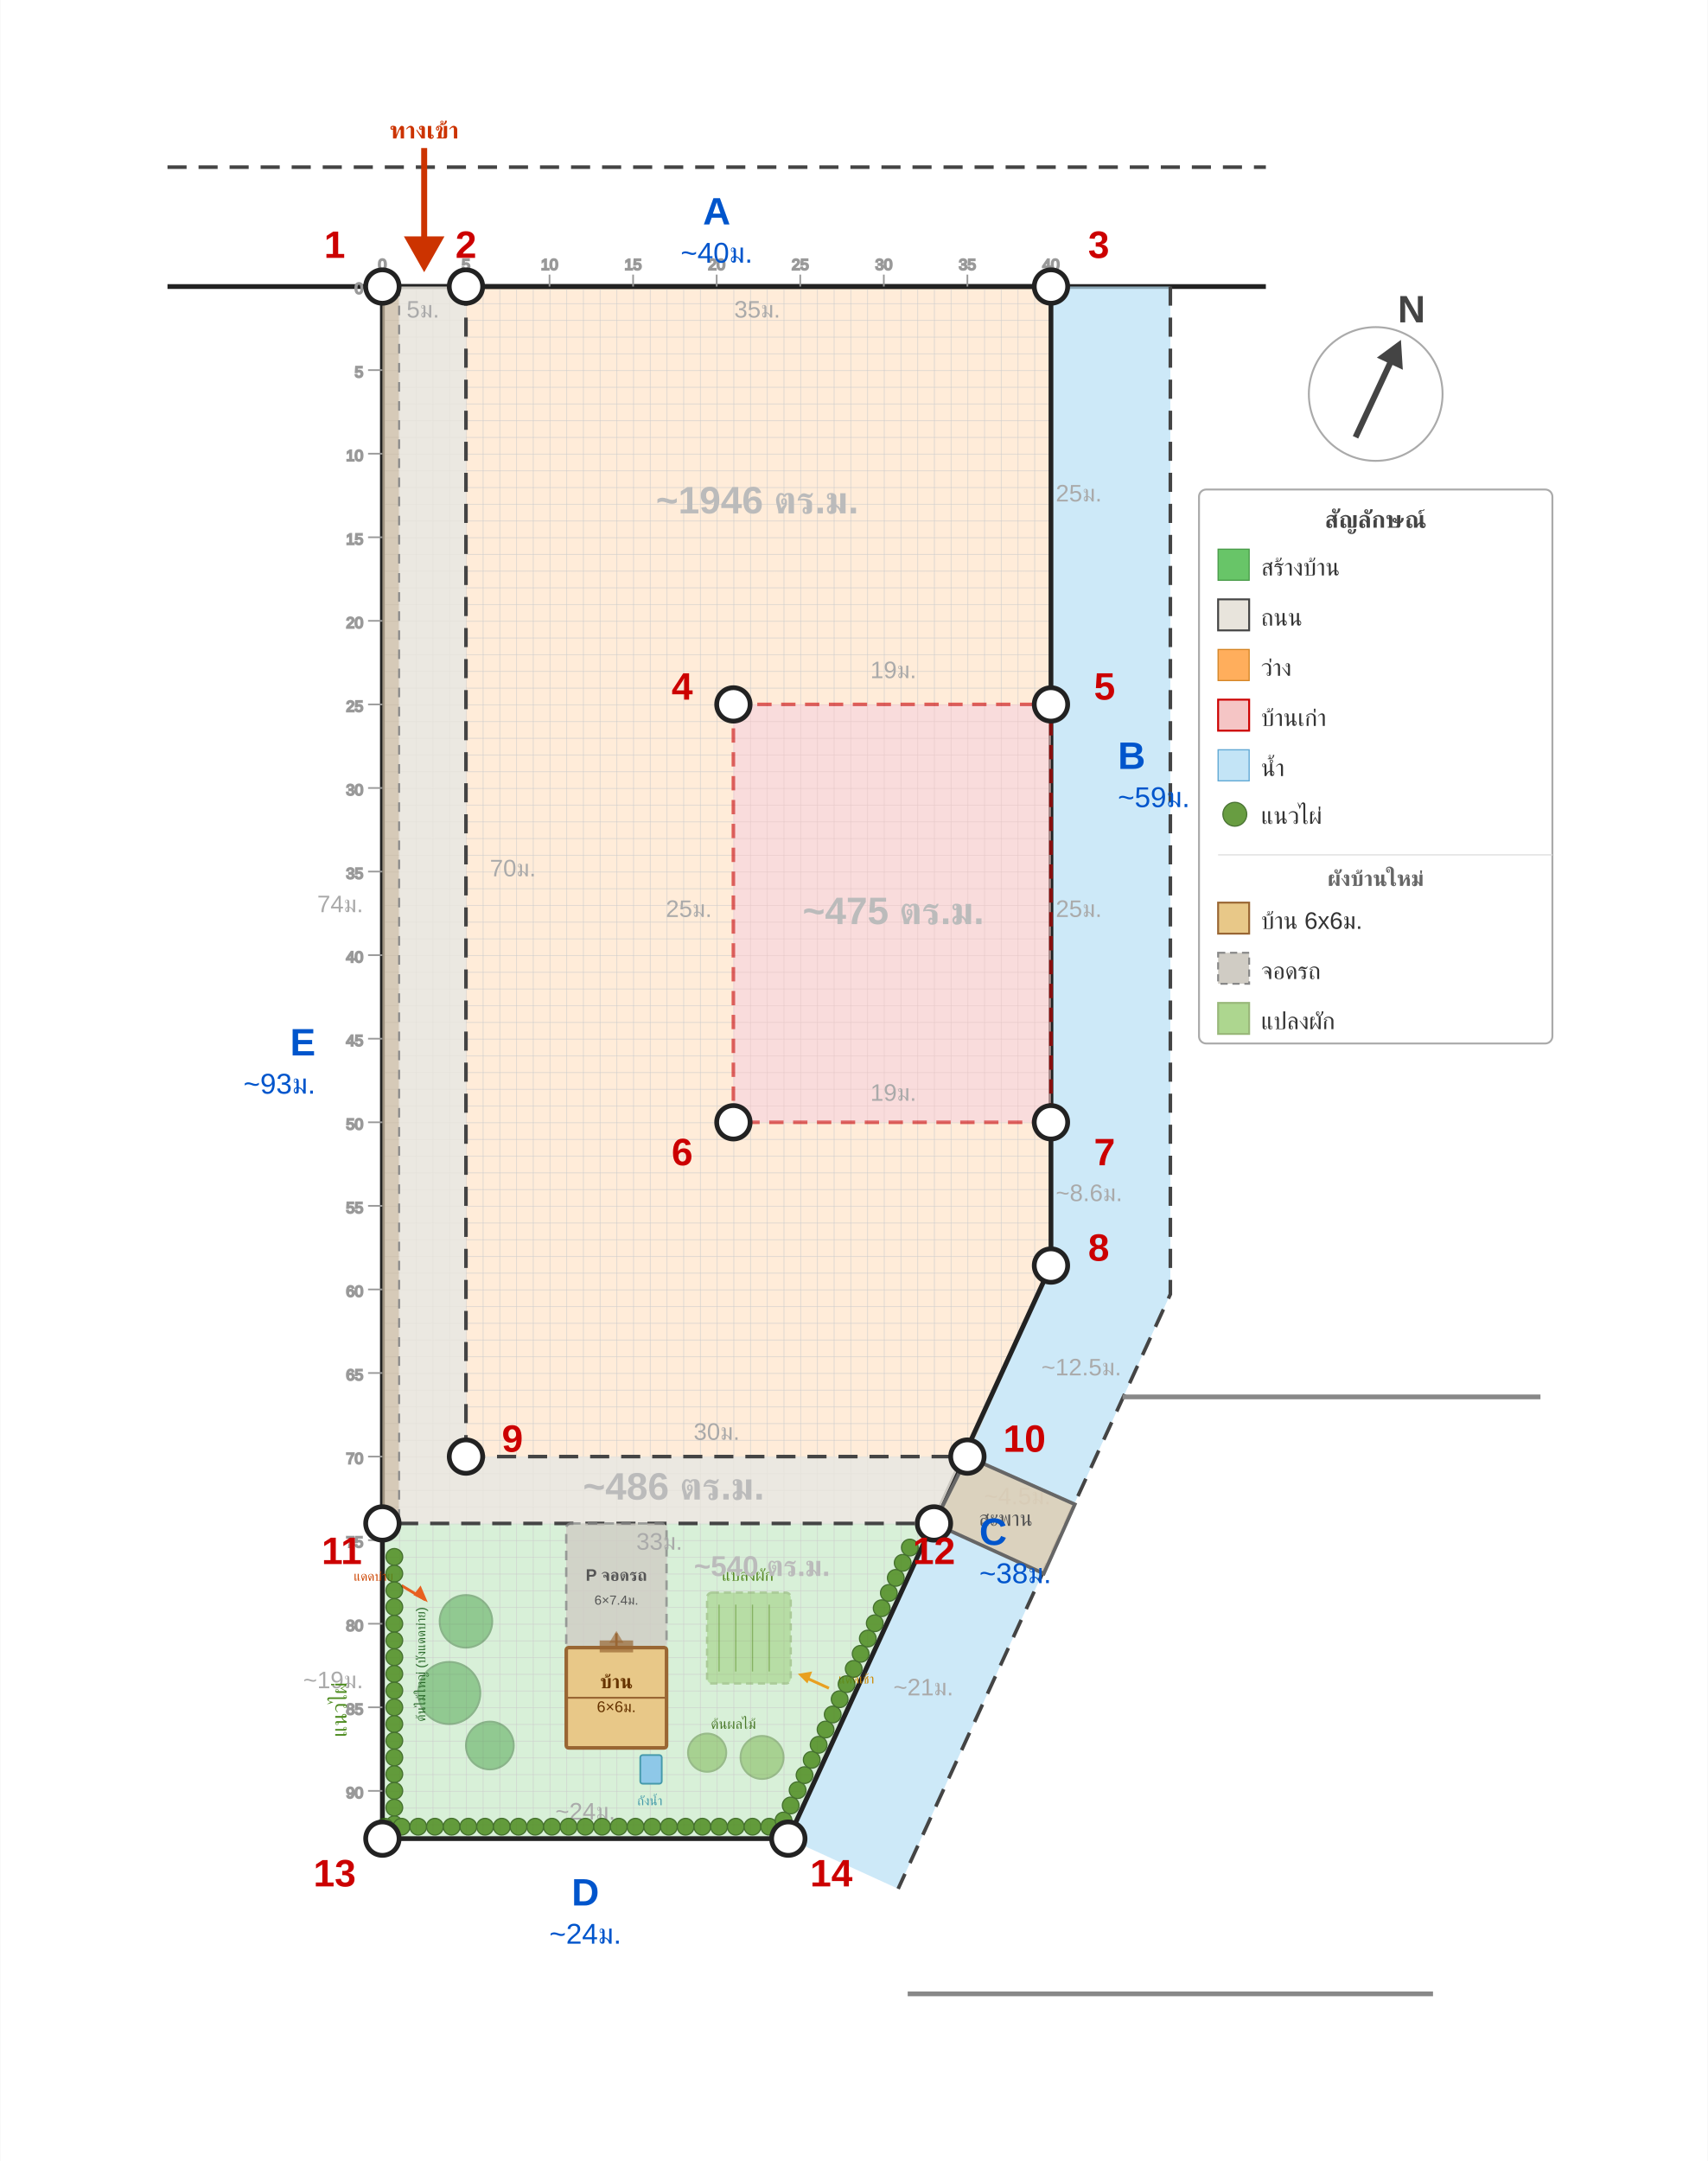
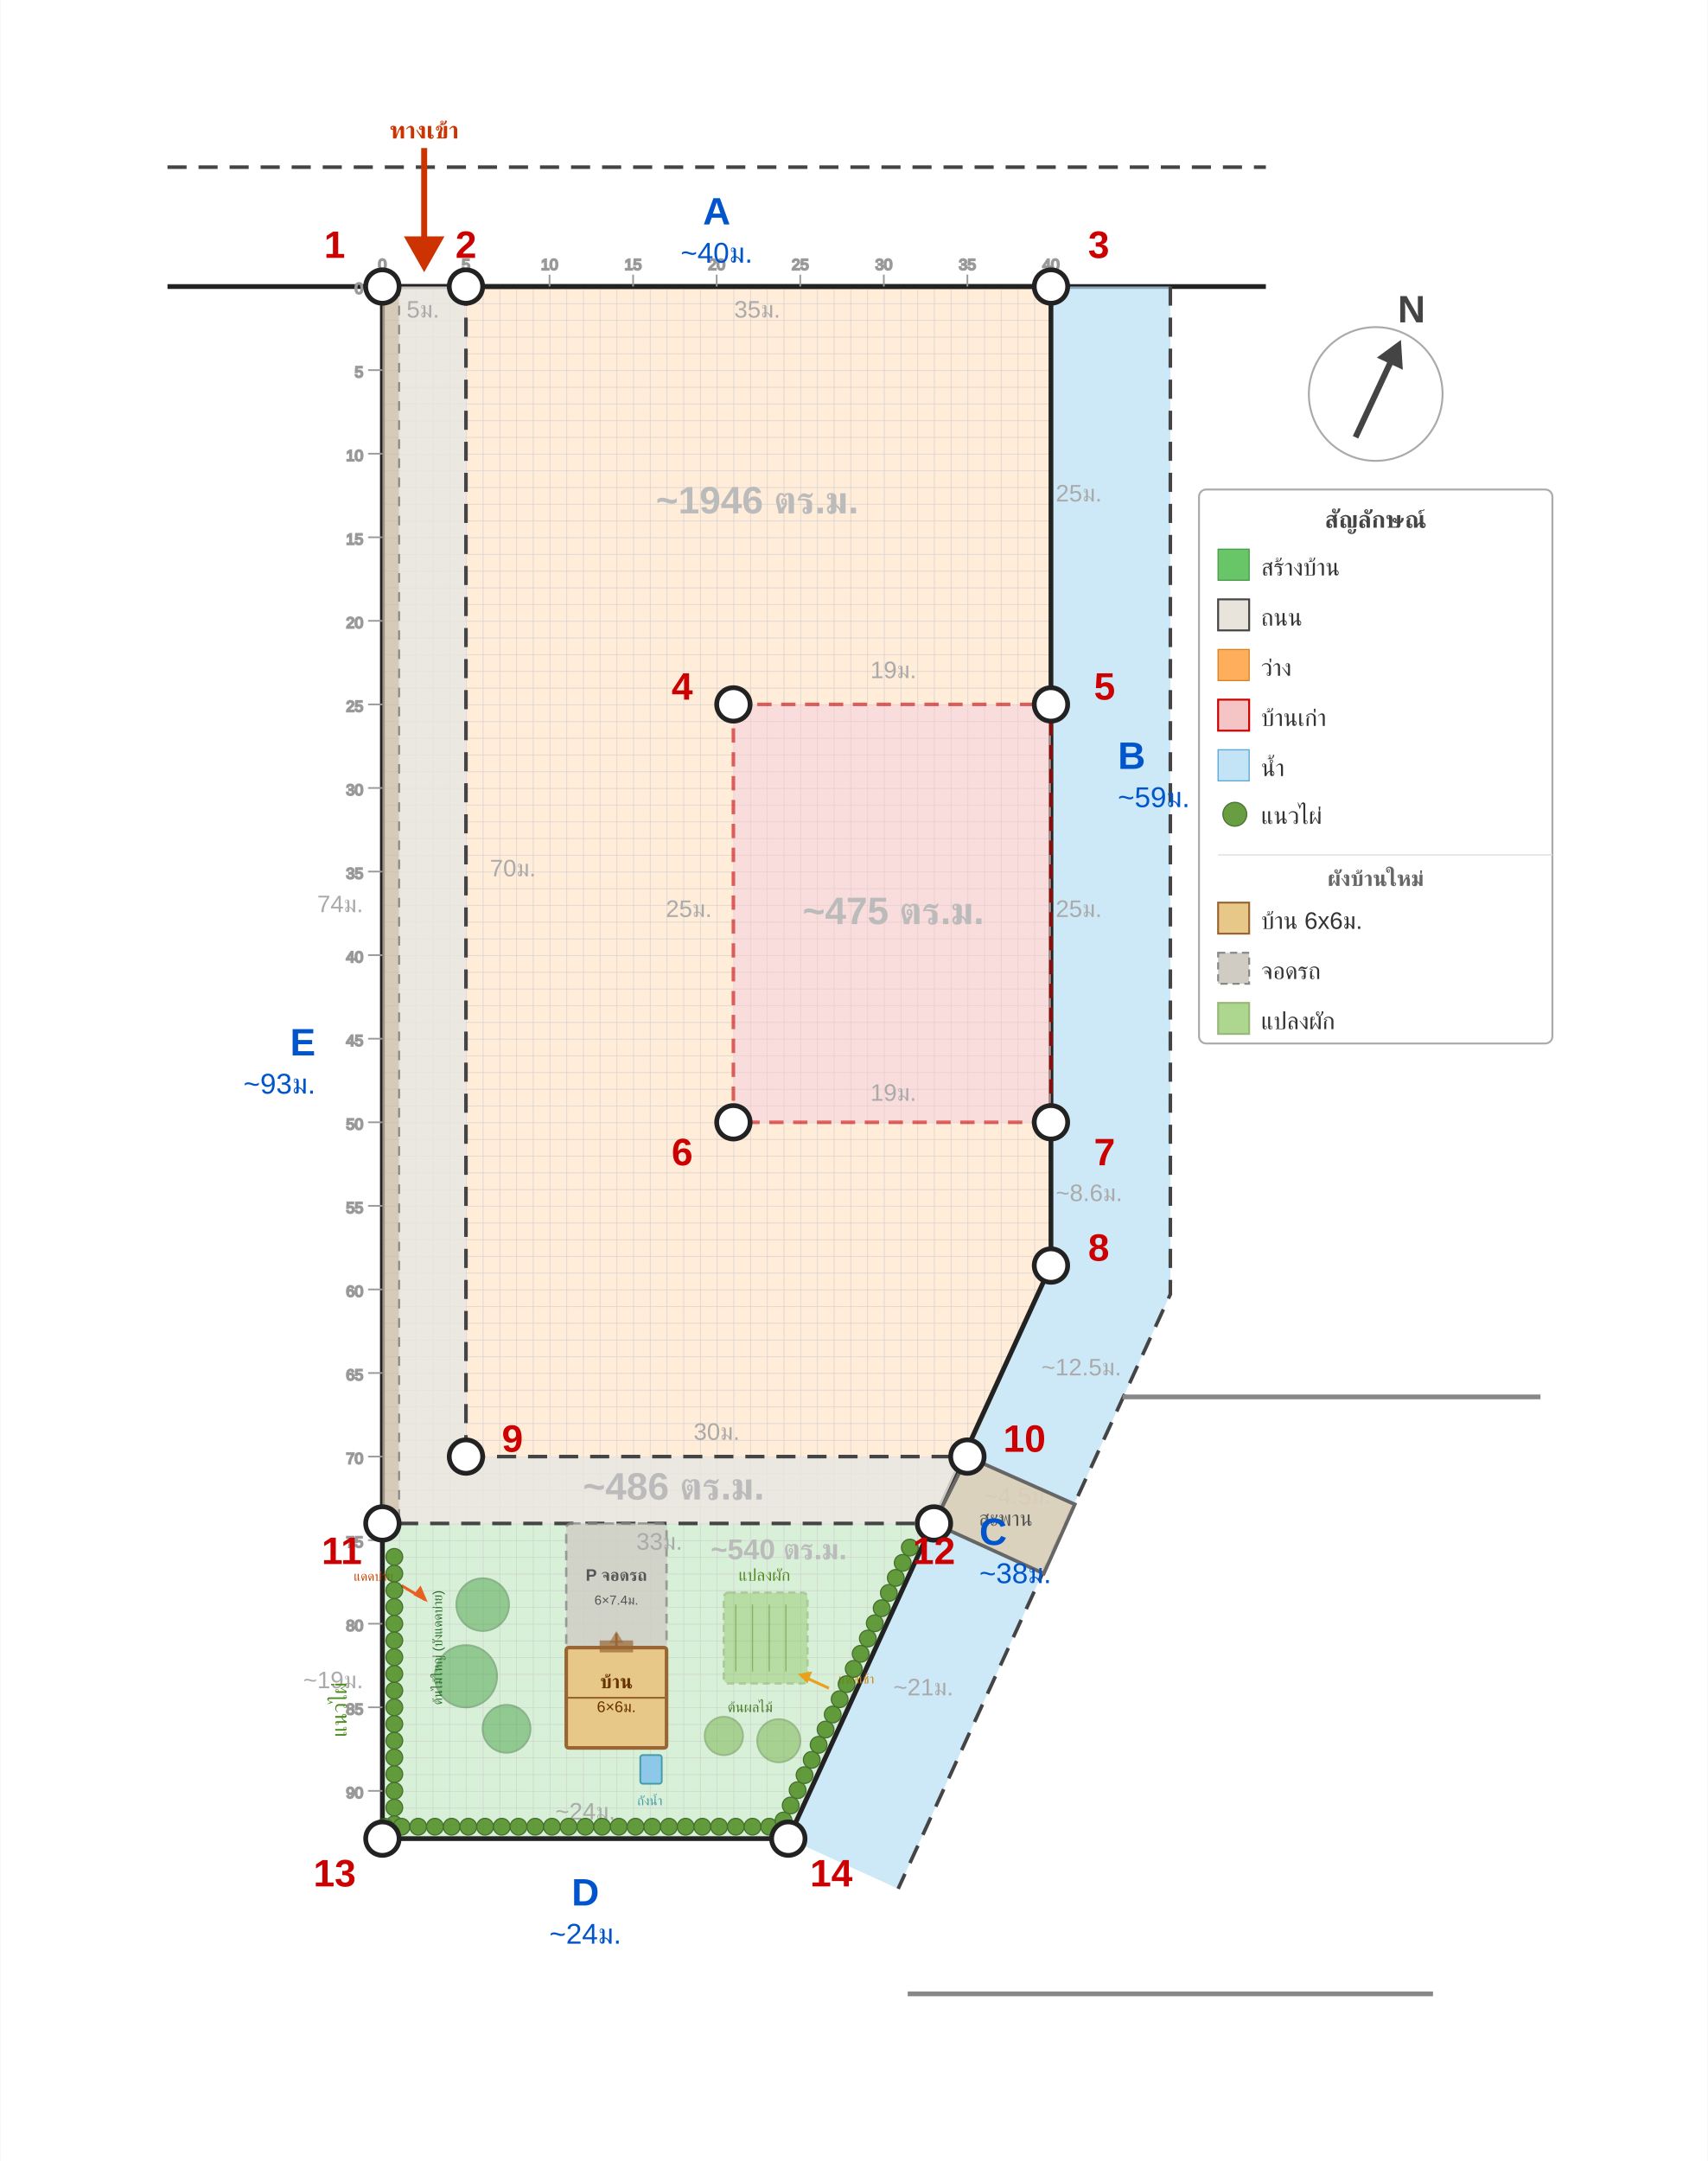
<svg xmlns="http://www.w3.org/2000/svg" viewBox="-10 10 715 905" width="1610" height="2037">
  <rect x="-10" y="10" width="715" height="905" fill="white" />
  <defs>
    <pattern id="grid1m" x="150" y="130" width="7" height="7" patternUnits="userSpaceOnUse">
      <line x1="0" y1="0" x2="7" y2="0" stroke="#ccc" stroke-width="0.4" />
      <line x1="0" y1="0" x2="0" y2="7" stroke="#ccc" stroke-width="0.4" />
    </pattern>
  </defs>
  <line x1="60" y1="80" x2="520" y2="80" stroke="#444" stroke-width="1.5" stroke-dasharray="8,5" />
  <line x1="60" y1="130" x2="520" y2="130" stroke="#222" stroke-width="2" />
  <polygon points="430,130 480,130 480,552 366,801 320,780 430,540" fill="#b8dff5" stroke="none" opacity="0.7" />
  <polyline points="480,130 480,552 366,801" fill="none" stroke="#444" stroke-width="1.5" stroke-dasharray="8,5" />
  <polygon points="150,648 381,648 320,780 150,780" fill="#4dbb4d" opacity="0.22" stroke="none" />
  <polygon points="185,130 430,130 430,305 297,305 297,480 430,480 430,540 395,620 185,620" fill="#ffa040" opacity="0.20" stroke="none" />
  <polygon points="150,130 430,130 430,540 320,780 150,780" fill="url(#grid1m)" stroke="none" />
  <polygon points="       150,130       430,130       430,540       320,780       150,780     " fill="none" stroke="#222" stroke-width="2" stroke-linejoin="round" />
  <g stroke="#999" stroke-width="0.7" fill="#999" font-family="Arial" font-size="6.5" text-anchor="middle">
    <line x1="150" y1="125" x2="150" y2="130" />
    <text x="150" y="123">0</text>
    <line x1="185" y1="125" x2="185" y2="130" />
    <text x="185" y="123">5</text>
    <line x1="220" y1="125" x2="220" y2="130" />
    <text x="220" y="123">10</text>
    <line x1="255" y1="125" x2="255" y2="130" />
    <text x="255" y="123">15</text>
    <line x1="290" y1="125" x2="290" y2="130" />
    <text x="290" y="123">20</text>
    <line x1="325" y1="125" x2="325" y2="130" />
    <text x="325" y="123">25</text>
    <line x1="360" y1="125" x2="360" y2="130" />
    <text x="360" y="123">30</text>
    <line x1="395" y1="125" x2="395" y2="130" />
    <text x="395" y="123">35</text>
    <line x1="430" y1="125" x2="430" y2="130" />
    <text x="430" y="123">40</text>
  </g>
  <g stroke="#999" stroke-width="0.7" fill="#999" font-family="Arial" font-size="6.5" text-anchor="end">
    <line x1="144" y1="130" x2="150" y2="130" />
    <text x="142" y="133">0</text>
    <line x1="144" y1="165" x2="150" y2="165" />
    <text x="142" y="168">5</text>
    <line x1="144" y1="200" x2="150" y2="200" />
    <text x="142" y="203">10</text>
    <line x1="144" y1="235" x2="150" y2="235" />
    <text x="142" y="238">15</text>
    <line x1="144" y1="270" x2="150" y2="270" />
    <text x="142" y="273">20</text>
    <line x1="144" y1="305" x2="150" y2="305" />
    <text x="142" y="308">25</text>
    <line x1="144" y1="340" x2="150" y2="340" />
    <text x="142" y="343">30</text>
    <line x1="144" y1="375" x2="150" y2="375" />
    <text x="142" y="378">35</text>
    <line x1="144" y1="410" x2="150" y2="410" />
    <text x="142" y="413">40</text>
    <line x1="144" y1="445" x2="150" y2="445" />
    <text x="142" y="448">45</text>
    <line x1="144" y1="480" x2="150" y2="480" />
    <text x="142" y="483">50</text>
    <line x1="144" y1="515" x2="150" y2="515" />
    <text x="142" y="518">55</text>
    <line x1="144" y1="550" x2="150" y2="550" />
    <text x="142" y="553">60</text>
    <line x1="144" y1="585" x2="150" y2="585" />
    <text x="142" y="588">65</text>
    <line x1="144" y1="620" x2="150" y2="620" />
    <text x="142" y="623">70</text>
    <line x1="144" y1="655" x2="150" y2="655" />
    <text x="142" y="658">75</text>
    <line x1="144" y1="690" x2="150" y2="690" />
    <text x="142" y="693">80</text>
    <line x1="144" y1="725" x2="150" y2="725" />
    <text x="142" y="728">85</text>
    <line x1="144" y1="760" x2="150" y2="760" />
    <text x="142" y="763">90</text>
  </g>
  <rect x="150" y="130" width="7" height="518" fill="#c8b8a0" opacity="0.75" />
  <rect x="157" y="130" width="28" height="490" fill="#e8e4dc" opacity="0.85" />
  <polygon points="157,620 393.3,620 380.5,648 157,648" fill="#e8e4dc" opacity="0.85" />
  <line x1="185" y1="130" x2="185" y2="620" stroke="#444" stroke-width="1.5" stroke-dasharray="8,5" />
  <line x1="157" y1="130" x2="157" y2="648" stroke="#888" stroke-width="0.8" stroke-dasharray="4,4" />
  <line x1="185" y1="620" x2="393.3" y2="620" stroke="#444" stroke-width="1.5" stroke-dasharray="8,5" />
  <line x1="157" y1="648" x2="380.5" y2="648" stroke="#444" stroke-width="1.5" stroke-dasharray="8,5" />
  <rect x="297" y="305" width="133" height="175" fill="#f5c5c5" opacity="0.6" stroke="#c00" stroke-width="1.5" stroke-dasharray="6,4" />
  <rect x="227" y="648" width="42" height="52" fill="#d0ccc4" opacity="0.8" stroke="#888" stroke-width="1" stroke-dasharray="4,3" rx="2" />
  <text x="248" y="672" font-family="Arial" font-size="7" font-weight="bold" fill="#555" text-anchor="middle">P จอดรถ</text>
  <text x="248" y="682" font-family="Arial" font-size="5.5" fill="#555" text-anchor="middle">6×7.4ม.</text>
  <rect x="227" y="700" width="42" height="42" fill="#e8c888" stroke="#996633" stroke-width="1.5" rx="1" />
  <line x1="227" y1="721" x2="269" y2="721" stroke="#996633" stroke-width="0.8" />
  <rect x="241" y="697" width="14" height="5" fill="#996633" opacity="0.7" stroke="none" />
  <line x1="248" y1="700" x2="248" y2="694" stroke="#996633" stroke-width="1" marker-end="none" />
  <polygon points="248,693 245,698 251,698" fill="#996633" opacity="0.6" />
  <text x="248" y="717" font-family="Arial" font-size="8" font-weight="bold" fill="#663300" text-anchor="middle">บ้าน</text>
  <text x="248" y="727" font-family="Arial" font-size="6.5" fill="#663300" text-anchor="middle">6×6ม.</text>
  <rect x="258" y="745" width="9" height="12" fill="#8ec8e8" stroke="#4499aa" stroke-width="0.7" rx="1" />
  <text x="262" y="766" font-family="Arial" font-size="5.5" fill="#4499aa" text-anchor="middle">ถังน้ำ</text>
-   <rect x="286" y="677" width="35" height="38" fill="#77bb44" opacity="0.35" stroke="#558822" stroke-width="1" stroke-dasharray="3,2" rx="2" />
-   <line x1="291" y1="682" x2="291" y2="710" stroke="#558822" stroke-width="0.5" opacity="0.5" />
+   <rect x="293" y="677" width="35" height="38" fill="#77bb44" opacity="0.35" stroke="#558822" stroke-width="1" stroke-dasharray="3,2" rx="2" />
  <line x1="298" y1="682" x2="298" y2="710" stroke="#558822" stroke-width="0.5" opacity="0.5" />
  <line x1="305" y1="682" x2="305" y2="710" stroke="#558822" stroke-width="0.5" opacity="0.5" />
  <line x1="312" y1="682" x2="312" y2="710" stroke="#558822" stroke-width="0.5" opacity="0.5" />
-   <text x="303" y="672" font-family="Arial" font-size="7" fill="#558822" text-anchor="middle">แปลงผัก</text>
-   <circle cx="185" cy="689" r="11" fill="#3a9a3a" opacity="0.45" stroke="#2a6a2a" stroke-width="0.8" />
-   <circle cx="178" cy="719" r="13" fill="#3a9a3a" opacity="0.45" stroke="#2a6a2a" stroke-width="0.8" />
-   <circle cx="195" cy="741" r="10" fill="#3a9a3a" opacity="0.45" stroke="#2a6a2a" stroke-width="0.8" />
-   <text x="168" y="707" font-family="Arial" font-size="5.5" fill="#2a6a2a" text-anchor="middle" transform="rotate(-90,168,707)">ต้นไม้ใหญ่ (บังแดดบ่าย)</text>
-   <circle cx="286" cy="744" r="8" fill="#6aaa3a" opacity="0.45" stroke="#4a7a2a" stroke-width="0.8" />
-   <circle cx="309" cy="746" r="9" fill="#6aaa3a" opacity="0.45" stroke="#4a7a2a" stroke-width="0.8" />
-   <text x="297" y="734" font-family="Arial" font-size="6" fill="#4a7a2a" text-anchor="middle">ต้นผลไม้</text>
+   <line x1="319" y1="682" x2="319" y2="710" stroke="#558822" stroke-width="0.5" opacity="0.5" />
+   <text x="310" y="672" font-family="Arial" font-size="7" fill="#558822" text-anchor="middle">แปลงผัก</text>
+   <circle cx="192" cy="682" r="11" fill="#3a9a3a" opacity="0.45" stroke="#2a6a2a" stroke-width="0.8" />
+   <circle cx="185" cy="712" r="13" fill="#3a9a3a" opacity="0.45" stroke="#2a6a2a" stroke-width="0.8" />
+   <circle cx="202" cy="734" r="10" fill="#3a9a3a" opacity="0.45" stroke="#2a6a2a" stroke-width="0.8" />
+   <text x="175" y="700" font-family="Arial" font-size="5.5" fill="#2a6a2a" text-anchor="middle" transform="rotate(-90,175,700)">ต้นไม้ใหญ่ (บังแดดบ่าย)</text>
+   <circle cx="293" cy="737" r="8" fill="#6aaa3a" opacity="0.45" stroke="#4a7a2a" stroke-width="0.8" />
+   <circle cx="316" cy="739" r="9" fill="#6aaa3a" opacity="0.45" stroke="#4a7a2a" stroke-width="0.8" />
+   <text x="304" y="727" font-family="Arial" font-size="6" fill="#4a7a2a" text-anchor="middle">ต้นผลไม้</text>
  <g transform="translate(321,710)">
    <line x1="16" y1="7" x2="5" y2="2" stroke="#e8a020" stroke-width="1.2" />
    <polygon points="3,1 9,0 7,5" fill="#e8a020" />
    <text x="20" y="5" font-family="Arial" font-size="5.5" fill="#cc8800">แดดเช้า</text>
  </g>
  <g transform="translate(168,680)">
    <line x1="-10" y1="-6" x2="0" y2="0" stroke="#e86020" stroke-width="1.2" />
    <polygon points="1,1 -5,-2 -2,-6" fill="#e86020" />
    <text x="-30" y="-8" font-family="Arial" font-size="5.5" fill="#cc4400">แดดบ่าย</text>
  </g>
  <text x="272" y="638" font-family="Arial" font-size="16" font-weight="bold" fill="#bbb" text-anchor="middle">~486 ตร.ม.</text>
  <text x="364" y="397" font-family="Arial" font-size="16" font-weight="bold" fill="#bbb" text-anchor="middle">~475 ตร.ม.</text>
  <text x="307" y="225" font-family="Arial" font-size="16" font-weight="bold" fill="#bbb" text-anchor="middle">~1946 ตร.ม.</text>
-   <text x="309" y="670" font-family="Arial" font-size="12" font-weight="bold" fill="#bbb" text-anchor="middle">~540 ตร.ม.</text>
+   <text x="316" y="663" font-family="Arial" font-size="12" font-weight="bold" fill="#bbb" text-anchor="middle">~540 ตร.ม.</text>
  <g font-family="Arial" font-size="10" fill="#aaa">
    <text x="167" y="143" text-anchor="middle">5ม.</text>
    <text x="307" y="143" text-anchor="middle">35ม.</text>
    <text x="142" y="392" text-anchor="end">74ม.</text>
    <text x="142" y="717" text-anchor="end">~19ม.</text>
    <text x="235" y="772" text-anchor="middle">~24ม.</text>
    <text x="426" y="586" text-anchor="start">~12.5ม.</text>
    <text x="402" y="640" text-anchor="start">~4.5ม.</text>
    <text x="364" y="720" text-anchor="start">~21ม.</text>
    <text x="432" y="220" text-anchor="start">25ม.</text>
    <text x="432" y="394" text-anchor="start">25ม.</text>
    <text x="432" y="513" text-anchor="start">~8.6ม.</text>
    <text x="195" y="377" text-anchor="start">70ม.</text>
    <text x="290" y="613" text-anchor="middle">30ม.</text>
    <text x="266" y="659" text-anchor="middle">33ม.</text>
    <text x="364" y="294" text-anchor="middle">19ม.</text>
    <text x="288" y="394" text-anchor="end">25ม.</text>
    <text x="364" y="471" text-anchor="middle">19ม.</text>
  </g>
  <g id="bamboo-line" fill="#4e8c20" stroke="#2a5a10" stroke-width="0.5" opacity="0.85">
    <circle cx="155" cy="662" r="3.5" />
    <circle cx="155" cy="669" r="3.5" />
    <circle cx="155" cy="676" r="3.5" />
    <circle cx="155" cy="683" r="3.5" />
    <circle cx="155" cy="690" r="3.5" />
    <circle cx="155" cy="697" r="3.5" />
    <circle cx="155" cy="704" r="3.5" />
    <circle cx="155" cy="711" r="3.5" />
    <circle cx="155" cy="718" r="3.5" />
    <circle cx="155" cy="725" r="3.5" />
    <circle cx="155" cy="732" r="3.5" />
    <circle cx="155" cy="739" r="3.5" />
    <circle cx="155" cy="746" r="3.5" />
    <circle cx="155" cy="753" r="3.5" />
    <circle cx="155" cy="760" r="3.5" />
    <circle cx="155" cy="767" r="3.5" />
    <circle cx="155" cy="774" r="3.5" />
    <circle cx="151" cy="775" r="3.5" />
    <circle cx="158" cy="775" r="3.5" />
    <circle cx="165" cy="775" r="3.5" />
    <circle cx="172" cy="775" r="3.5" />
    <circle cx="179" cy="775" r="3.5" />
    <circle cx="186" cy="775" r="3.5" />
    <circle cx="193" cy="775" r="3.5" />
    <circle cx="200" cy="775" r="3.5" />
    <circle cx="207" cy="775" r="3.5" />
    <circle cx="214" cy="775" r="3.5" />
    <circle cx="221" cy="775" r="3.5" />
    <circle cx="228" cy="775" r="3.5" />
    <circle cx="235" cy="775" r="3.5" />
    <circle cx="242" cy="775" r="3.5" />
    <circle cx="249" cy="775" r="3.5" />
    <circle cx="256" cy="775" r="3.5" />
    <circle cx="263" cy="775" r="3.5" />
    <circle cx="270" cy="775" r="3.5" />
    <circle cx="277" cy="775" r="3.5" />
    <circle cx="284" cy="775" r="3.5" />
    <circle cx="291" cy="775" r="3.5" />
    <circle cx="298" cy="775" r="3.5" />
    <circle cx="305" cy="775" r="3.5" />
    <circle cx="312" cy="775" r="3.5" />
    <circle cx="319" cy="775" r="3.5" />
    <circle cx="318.0" cy="772.4" r="3.5" />
    <circle cx="321.0" cy="766.1" r="3.5" />
    <circle cx="323.9" cy="759.7" r="3.5" />
    <circle cx="326.8" cy="753.4" r="3.5" />
    <circle cx="329.8" cy="747.0" r="3.5" />
    <circle cx="332.7" cy="740.7" r="3.5" />
    <circle cx="335.6" cy="734.3" r="3.5" />
    <circle cx="338.6" cy="728.0" r="3.5" />
    <circle cx="341.5" cy="721.6" r="3.5" />
    <circle cx="344.4" cy="715.3" r="3.5" />
    <circle cx="347.4" cy="708.9" r="3.5" />
    <circle cx="350.3" cy="702.6" r="3.5" />
    <circle cx="353.3" cy="696.2" r="3.5" />
    <circle cx="356.2" cy="689.8" r="3.5" />
    <circle cx="359.1" cy="683.5" r="3.5" />
    <circle cx="362.1" cy="677.1" r="3.5" />
    <circle cx="365.0" cy="670.8" r="3.5" />
    <circle cx="367.9" cy="664.5" r="3.5" />
    <circle cx="370.9" cy="658.1" r="3.5" />
  </g>
  <text x="135" y="726" font-family="Arial" font-size="9" fill="#4e8c20" text-anchor="middle" transform="rotate(-90,135,726)">แนวไผ่</text>
  <polygon points="395,620 440,640 427,669 381,648" fill="#ddd0b8" fill-opacity="0.9" stroke="#666" stroke-width="1.5" />
  <text x="411" y="649" font-family="Arial" font-size="9" fill="#555" text-anchor="middle">สะพาน</text>
  <line x1="460" y1="595" x2="635" y2="595" stroke="#888" stroke-width="2" />
  <line x1="370" y1="845" x2="590" y2="845" stroke="#888" stroke-width="2" />
  <circle cx="150" cy="130" r="7" fill="white" stroke="#222" stroke-width="2" />
  <circle cx="430" cy="130" r="7" fill="white" stroke="#222" stroke-width="2" />
  <circle cx="430" cy="540" r="7" fill="white" stroke="#222" stroke-width="2" />
  <circle cx="320" cy="780" r="7" fill="white" stroke="#222" stroke-width="2" />
  <circle cx="150" cy="780" r="7" fill="white" stroke="#222" stroke-width="2" />
  <circle cx="185" cy="130" r="7" fill="white" stroke="#222" stroke-width="2" />
  <circle cx="185" cy="620" r="7" fill="white" stroke="#222" stroke-width="2" />
  <circle cx="395" cy="620" r="7" fill="white" stroke="#222" stroke-width="2" />
  <circle cx="150" cy="648" r="7" fill="white" stroke="#222" stroke-width="2" />
  <circle cx="381" cy="648" r="7" fill="white" stroke="#222" stroke-width="2" />
  <circle cx="297" cy="305" r="7" fill="white" stroke="#222" stroke-width="2" />
  <circle cx="430" cy="305" r="7" fill="white" stroke="#222" stroke-width="2" />
  <circle cx="297" cy="480" r="7" fill="white" stroke="#222" stroke-width="2" />
  <circle cx="430" cy="480" r="7" fill="white" stroke="#222" stroke-width="2" />
  <text x="130" y="118" font-family="Arial" font-size="16" font-weight="bold" fill="#c00" text-anchor="middle">1</text>
  <text x="185" y="118" font-family="Arial" font-size="16" font-weight="bold" fill="#c00" text-anchor="middle">2</text>
  <text x="450" y="118" font-family="Arial" font-size="16" font-weight="bold" fill="#c00" text-anchor="middle">3</text>
  <text x="280" y="303" font-family="Arial" font-size="16" font-weight="bold" fill="#c00" text-anchor="end">4</text>
  <text x="448" y="303" font-family="Arial" font-size="16" font-weight="bold" fill="#c00" text-anchor="start">5</text>
  <text x="280" y="498" font-family="Arial" font-size="16" font-weight="bold" fill="#c00" text-anchor="end">6</text>
  <text x="448" y="498" font-family="Arial" font-size="16" font-weight="bold" fill="#c00" text-anchor="start">7</text>
  <text x="450" y="538" font-family="Arial" font-size="16" font-weight="bold" fill="#c00" text-anchor="middle">8</text>
  <text x="200" y="618" font-family="Arial" font-size="16" font-weight="bold" fill="#c00" text-anchor="start">9</text>
  <text x="410" y="618" font-family="Arial" font-size="16" font-weight="bold" fill="#c00" text-anchor="start">10</text>
  <text x="133" y="665" font-family="Arial" font-size="16" font-weight="bold" fill="#c00" text-anchor="middle">11</text>
  <text x="381" y="665" font-family="Arial" font-size="16" font-weight="bold" fill="#c00" text-anchor="middle">12</text>
  <text x="130" y="800" font-family="Arial" font-size="16" font-weight="bold" fill="#c00" text-anchor="middle">13</text>
  <text x="338" y="800" font-family="Arial" font-size="16" font-weight="bold" fill="#c00" text-anchor="middle">14</text>
  <text x="290" y="104" font-family="Arial" font-size="16" font-weight="bold" fill="#0055cc" text-anchor="middle">A</text>
  <text x="290" y="120" font-family="Arial" font-size="12" fill="#0055cc" text-anchor="middle">~40ม.</text>
  <text x="458" y="332" font-family="Arial" font-size="16" font-weight="bold" fill="#0055cc" text-anchor="start">B</text>
  <text x="458" y="348" font-family="Arial" font-size="12" fill="#0055cc" text-anchor="start">~59ม.</text>
  <text x="400" y="657" font-family="Arial" font-size="16" font-weight="bold" fill="#0055cc" text-anchor="start">C</text>
  <text x="400" y="673" font-family="Arial" font-size="12" fill="#0055cc" text-anchor="start">~38ม.</text>
  <text x="235" y="808" font-family="Arial" font-size="16" font-weight="bold" fill="#0055cc" text-anchor="middle">D</text>
  <text x="235" y="824" font-family="Arial" font-size="12" fill="#0055cc" text-anchor="middle">~24ม.</text>
  <text x="122" y="452" font-family="Arial" font-size="16" font-weight="bold" fill="#0055cc" text-anchor="end">E</text>
  <text x="122" y="468" font-family="Arial" font-size="12" fill="#0055cc" text-anchor="end">~93ม.</text>
  <text x="167.5" y="68" font-family="Arial" font-size="10" font-weight="bold" fill="#cc3300" text-anchor="middle">ทางเข้า</text>
  <line x1="167.5" y1="72" x2="167.5" y2="110" stroke="#cc3300" stroke-width="2.5" />
  <polygon points="167.5,124 159,109 176,109" fill="#cc3300" />
  <g transform="translate(566,175)">
    <g transform="rotate(25)">
      <line x1="0" y1="20" x2="0" y2="-20" stroke="#444" stroke-width="2.5" />
      <polygon points="0,-25 -6,-14 6,-14" fill="#444" />
    </g>
    <text x="15" y="-30" font-family="Arial" font-size="16" font-weight="bold" fill="#444" text-anchor="middle">N</text>
    <circle cx="0" cy="0" r="28" fill="none" stroke="#aaa" stroke-width="0.8" />
  </g>
  <rect x="492" y="215" width="148" height="232" fill="white" stroke="#aaa" stroke-width="0.8" rx="3" />
  <text x="566" y="231" font-family="Arial" font-size="10" font-weight="bold" fill="#444" text-anchor="middle">สัญลักษณ์</text>
  <rect x="500" y="240" width="13" height="13" fill="#4dbb4d" opacity="0.85" stroke="#2a8a2a" stroke-width="0.5" />
  <text x="518" y="251" font-family="Arial" font-size="10" fill="#333">สร้างบ้าน</text>
  <rect x="500" y="261" width="13" height="13" fill="#e8e4dc" stroke="#444" stroke-width="0.8" />
  <text x="518" y="272" font-family="Arial" font-size="10" fill="#333">ถนน</text>
  <rect x="500" y="282" width="13" height="13" fill="#ffa040" opacity="0.85" stroke="#cc7000" stroke-width="0.5" />
  <text x="518" y="293" font-family="Arial" font-size="10" fill="#333">ว่าง</text>
  <rect x="500" y="303" width="13" height="13" fill="#f5c5c5" stroke="#c00" stroke-width="0.8" />
  <text x="518" y="314" font-family="Arial" font-size="10" fill="#333">บ้านเก่า</text>
  <rect x="500" y="324" width="13" height="13" fill="#b8dff5" opacity="0.85" stroke="#4499cc" stroke-width="0.5" />
  <text x="518" y="335" font-family="Arial" font-size="10" fill="#333">น้ำ</text>
  <circle cx="507" cy="351" r="5" fill="#4e8c20" stroke="#2a5a10" stroke-width="0.5" opacity="0.85" />
  <text x="518" y="355" font-family="Arial" font-size="10" fill="#333">แนวไผ่</text>
  <line x1="500" y1="368" x2="640" y2="368" stroke="#ddd" stroke-width="0.5" />
  <text x="566" y="381" font-family="Arial" font-size="9" font-weight="bold" fill="#666" text-anchor="middle">ผังบ้านใหม่</text>
  <rect x="500" y="388" width="13" height="13" fill="#e8c888" stroke="#996633" stroke-width="0.8" />
  <text x="518" y="399" font-family="Arial" font-size="10" fill="#333">บ้าน 6x6ม.</text>
  <rect x="500" y="409" width="13" height="13" fill="#d0ccc4" stroke="#888" stroke-width="0.8" stroke-dasharray="3,2" />
  <text x="518" y="420" font-family="Arial" font-size="10" fill="#333">จอดรถ</text>
  <rect x="500" y="430" width="13" height="13" fill="#77bb44" opacity="0.6" stroke="#558822" stroke-width="0.8" />
  <text x="518" y="441" font-family="Arial" font-size="10" fill="#333">แปลงผัก</text>
</svg>
